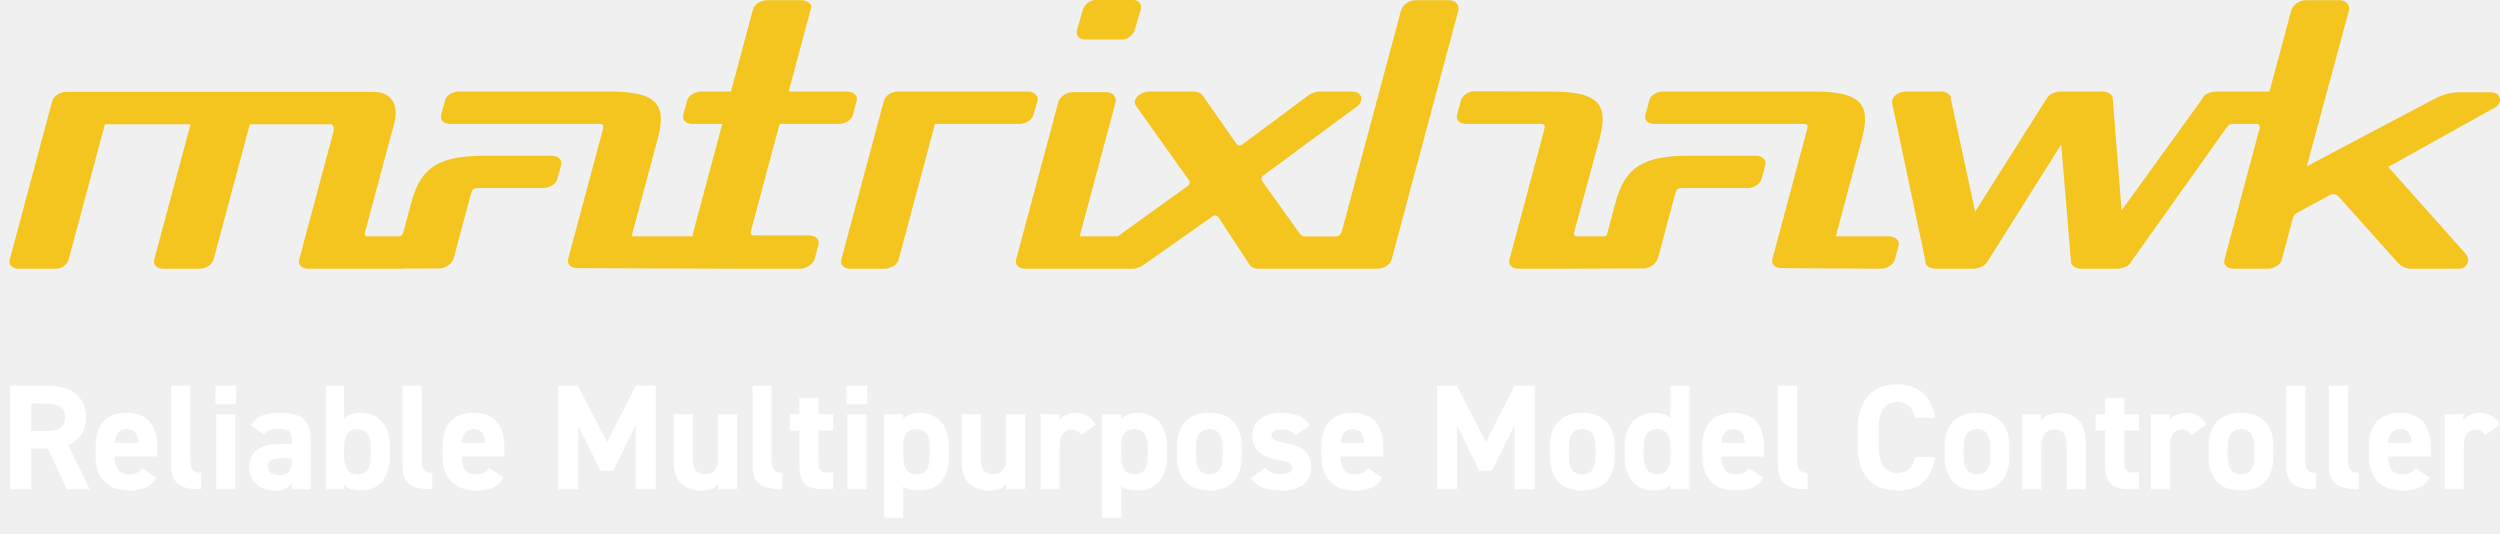
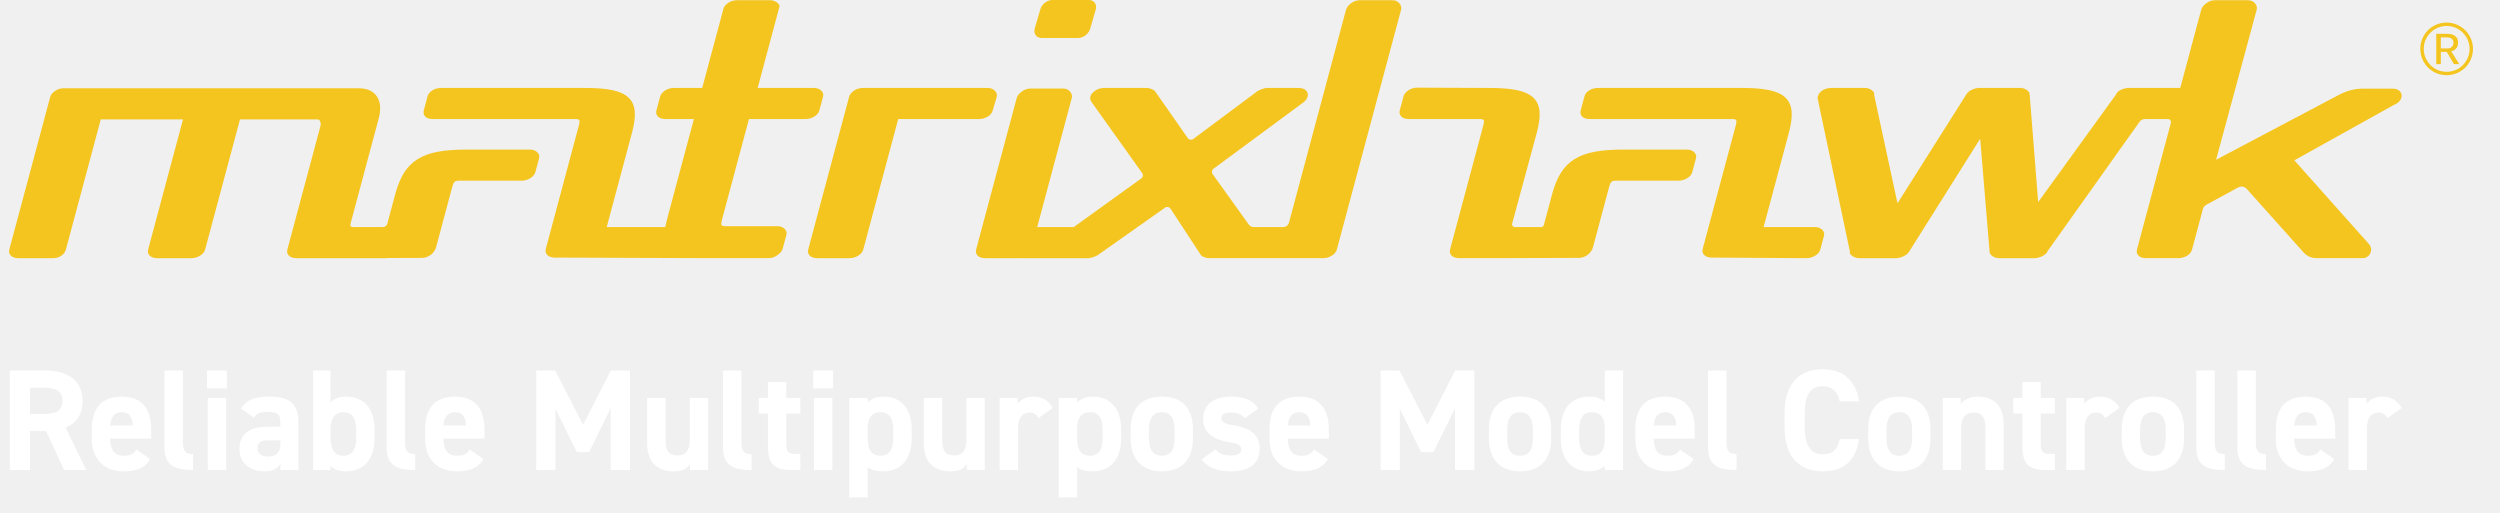
- <svg xmlns="http://www.w3.org/2000/svg" id="a" viewBox="0 0 386.196 82.462">
+ <svg xmlns="http://www.w3.org/2000/svg" id="a" viewBox="0 0 402 82.462">
  <defs>
    <style>.c{fill:#fff;}.d{fill:#f5c51f;}</style>
  </defs>
  <g id="b">
    <path class="d" d="M85.217,24.054h-10.394c-1.722,0-3.21.118-4.462.354-1.253.236-2.321.63-3.207,1.18-.886.551-1.615,1.283-2.187,2.194-.573.913-1.044,2.061-1.415,3.445l-1.271,4.744c-.086.32-.375.542-.706.542h-4.891c-.235,0-.406-.223-.345-.45l4.578-17.086c.152-.568.222-1.136.211-1.706-.012-.569-.14-1.082-.386-1.541-.246-.458-.619-.829-1.116-1.113-.498-.284-1.177-.427-2.038-.427H10.291c-.534,0-1.013.142-1.436.426-.425.284-.688.615-.789.995L1.504,40.095c-.11.411-.027.75.25,1.018.275.269.681.403,1.214.403h5.535c.532,0,.989-.134,1.368-.401.379-.267.623-.605.733-1.014l5.602-20.907h13.223l-5.602,20.907c-.11.409-.026.748.251,1.014.276.268.682.401,1.215.401h5.474c.492,0,.958-.134,1.399-.401.44-.267.716-.605.825-1.014l5.602-20.907h12.424c.246,0,.406.126.483.378.076.252.081.504.013.755l-5.298,19.774c-.11.409-.026.748.251,1.014.276.268.682.401,1.215.401h14.453c.072,0,.139-.024.209-.029l5.537-.018c.985,0,1.986-.757,2.237-1.692l2.594-9.682c.118-.44.245-.724.382-.85.135-.125.367-.189.696-.189h10.086c.492,0,.958-.134,1.399-.401.441-.267.716-.606.826-1.015l.582-2.171c.101-.378.005-.708-.288-.991-.293-.283-.685-.425-1.178-.425Z" />
    <path class="d" d="M120.434,19.146h9.102c.492,0,.958-.132,1.398-.398.44-.264.714-.599.823-1.005l.589-2.198c.1-.374.003-.701-.291-.982-.294-.28-.686-.421-1.179-.421h-9.041l3.516-13.123c-.015-.251-.179-.479-.494-.682-.314-.203-.656-.306-1.025-.306h-5.289c-.533,0-1.012.142-1.436.423-.425.283-.686.612-.787.988l-3.403,12.7h-4.551c-.533,0-1.012.141-1.435.421-.423.28-.686.608-.786.982l-.589,2.198c-.109.406-.023.74.254,1.005.277.265.683.398,1.216.398h4.551l-4.225,15.768c-.155.578-.282,1.109-.385,1.599h-9.406l4.068-15.181c.372-1.387.516-2.538.433-3.453-.084-.915-.42-1.647-1.01-2.199-.591-.552-1.448-.946-2.574-1.183-1.126-.236-2.549-.355-4.272-.355h-23.248c-.533,0-1.008.126-1.423.377-.417.252-.679.583-.789.991l-.582,2.171c-.118.441-.05.795.208,1.062.256.268.671.401,1.245.401h22.941c.328,0,.526.063.595.19.068.126.052.378-.049.756l-5.335,19.91c-.11.41-.027.749.25,1.017.276.268.681.402,1.215.402l25.209.094c.015,0,.029-.006.044-.006.152.001.286.006.444.006h8.672c.492,0,.967-.165,1.424-.496.458-.33.737-.684.838-1.062l.582-2.171c.101-.378.005-.708-.288-.991-.293-.283-.686-.424-1.178-.424h-8.365c-.328,0-.527-.064-.595-.19-.069-.127-.043-.412.076-.857l4.335-16.178Z" />
    <path class="d" d="M158.805,18.765c.436-.253.711-.588.822-1.001l.635-2.144c.102-.381.01-.722-.279-1.024-.288-.301-.678-.453-1.169-.453h-20.05c-.534,0-1.013.142-1.436.426-.425.284-.688.615-.789.995l-6.573,24.53c-.11.411-.027.75.25,1.018.276.269.681.403,1.214.403h5.166c.492,0,.958-.134,1.399-.402.441-.268.716-.607.826-1.017l5.614-20.951h12.977c.493,0,.956-.127,1.395-.381Z" />
    <path class="d" d="M167.499,6.107h5.874c.843,0,1.71-.684,1.936-1.527l.894-3.054c.226-.843-.274-1.527-1.118-1.527h-5.874c-.843,0-1.71.684-1.936,1.527l-.894,3.054c-.226.843.274,1.527,1.118,1.527Z" />
    <path class="d" d="M225.024.528c-.278-.33-.662-.495-1.15-.495h-5.191c-.53,0-1.012.165-1.446.495-.435.33-.702.683-.803,1.06l-9.166,34.209c-.113.423-.496.717-.934.717h-4.742c-.312,0-.604-.15-.786-.404l-5.818-8.119c-.196-.273-.136-.653.135-.853l14.463-10.674c.354-.252.582-.569.684-.948.093-.346.014-.662-.238-.947-.253-.284-.666-.426-1.24-.426h-5.043c-.206,0-.466.055-.782.165-.317.111-.574.228-.771.354l-10.326,7.691c-.278.207-.673.143-.871-.141l-5.237-7.503c-.123-.157-.322-.291-.6-.401-.278-.11-.52-.165-.725-.165h-6.827c-.574,0-1.073.142-1.497.425-.424.284-.684.6-.777.946-.085.316-.021.615.19.898l8.138,11.42c.196.276.133.658-.141.856l-10.86,7.824h-5.88l5.551-20.718c.101-.377.013-.731-.265-1.062-.278-.331-.662-.496-1.15-.496h-5.191c-.53,0-1.012.165-1.447.496-.435.33-.702.684-.803,1.062l-6.512,24.305c-.11.409-.028.748.247,1.014.274.268.676.401,1.206.401h5.191c.025,0,.049-.01.074-.01.027,0,.046.01.073.01h11.255c.205,0,.465-.055.782-.165.316-.11.549-.213.697-.307l10.856-7.656c.284-.2.678-.125.869.165l4.846,7.396c.081.158.27.291.569.401.298.111.549.165.755.165h18.374c.488,0,.952-.134,1.39-.401.438-.267.712-.605.822-1.014L225.289,1.59c.101-.378.013-.731-.265-1.062Z" />
    <path class="d" d="M271.243,24.054h-10.394c-1.722,0-3.209.118-4.462.354-1.253.236-2.322.63-3.207,1.18-.886.551-1.615,1.283-2.187,2.194-.573.913-1.045,2.061-1.415,3.445l-1.329,4.959c-.052.193-.227.327-.426.327h-4.242c-.291,0-.502-.276-.426-.557l3.971-14.64c.371-1.384.513-2.532.427-3.445-.086-.912-.426-1.644-1.022-2.194-.596-.55-1.46-.944-2.594-1.18-1.134-.236-2.567-.354-4.298-.354l-11.735-.047c-.533,0-1.013.141-1.436.424-.425.283-.687.614-.788.991l-.594,2.218c-.11.409-.027.748.251,1.014.276.268.682.401,1.215.401h11.439c.328,0,.526.063.596.189.068.126.043.409-.075.849l-5.336,19.916c-.11.409-.025.748.256,1.014.278.268.687.401,1.223.401h5.142s.007-.001.01-.001l14.102-.046c.985,0,1.987-.758,2.237-1.692l2.594-9.681c.118-.44.245-.724.382-.85.135-.125.367-.189.696-.189h10.087c.491,0,.958-.134,1.399-.401.44-.267.716-.606.826-1.015l.582-2.171c.101-.378.004-.708-.288-.991-.293-.283-.686-.425-1.178-.425Z" />
    <path class="d" d="M291.83,36.513h-8.241l4.068-15.181c.372-1.387.515-2.538.433-3.453-.083-.915-.419-1.647-1.01-2.199-.59-.552-1.448-.946-2.573-1.183-1.127-.236-2.55-.355-4.272-.355h-23.249c-.533,0-1.008.126-1.423.377-.417.252-.679.583-.788.991l-.582,2.171c-.118.441-.05.795.207,1.062.257.268.671.401,1.245.401h22.941c.328,0,.526.063.595.19.068.126.053.378-.049.756l-5.335,19.91c-.11.41-.027.749.25,1.017.276.268.681.402,1.214.402l15.228.094c.492,0,.958-.134,1.399-.401.441-.267.716-.605.825-1.014l.582-2.171c.101-.378.005-.708-.288-.991-.294-.283-.686-.424-1.178-.424Z" />
    <path class="d" d="M385.925,14.703c-.248-.299-.659-.449-1.233-.449h-4.792c-1.248,0-2.562.343-3.782.988l-19.768,10.444,6.517-24.094c.101-.378.012-.731-.269-1.063-.28-.331-.666-.496-1.159-.496h-5.227c-.533,0-1.019.165-1.455.495-.438.331-.706.684-.807,1.062l-3.364,12.553h-8.273c-.369,0-.761.087-1.177.259-.416.173-.706.418-.872.731l.074-.047-12.6,17.414-1.373-17.367c-.015-.252-.18-.479-.493-.684-.315-.204-.657-.307-1.025-.307h-6.581c-.368,0-.763.094-1.182.283-.42.189-.714.441-.88.755l.013-.047-11.1,17.556-3.783-17.556h.061c-.015-.252-.18-.479-.493-.684-.315-.204-.657-.307-1.025-.307h-5.351c-.574,0-1.059.127-1.455.379-.396.253-.645.568-.746.946-.017.063-.034.127-.051.19-.017.063-.006.174.034.332l5.173,24.534h-.061c.014.252.179.48.493.684.315.205.656.307,1.025.307h5.966c.368,0,.765-.102,1.188-.307.424-.204.715-.449.872-.731l-.013.047,11.463-18.217,1.515,18.217c.014.252.179.48.493.684.315.205.657.307,1.025.307h5.72c.369,0,.765-.102,1.189-.307.424-.204.714-.449.872-.731l-.074.047,14.884-20.935c.198-.279.519-.444.861-.444h3.698c.326,0,.564.31.48.625l-5.447,20.329c-.11.409-.027.748.251,1.014.276.268.682.401,1.215.401h5.166c.492,0,.957-.125,1.393-.378.437-.251.709-.582.819-.991l1.746-6.516c.08-.299.279-.552.551-.7l5.127-2.788c.459-.25,1.03-.152,1.379.237l9.134,10.206c.529.591,1.285.929,2.079.929h7.418c1.177,0,1.801-1.391,1.018-2.27l-11.995-13.463,16.047-8.93-.074.047c.691-.283,1.109-.693,1.252-1.228.093-.346.014-.669-.233-.968Z" />
    <path class="c" d="M10.291,75.577l-2.874-6.281h-2.596v6.281H1.576v-15.992h5.725c3.685,0,5.98,1.646,5.98,4.89,0,2.156-.997,3.569-2.735,4.288l3.314,6.814h-3.569ZM7,66.562c1.923,0,3.036-.417,3.036-2.086s-1.113-2.132-3.036-2.132h-2.179v4.219h2.179Z" />
    <path class="c" d="M24.153,73.815c-.811,1.414-2.155,1.971-4.241,1.971-3.477,0-5.146-2.249-5.146-5.238v-1.576c0-3.5,1.762-5.192,4.775-5.192,3.268,0,4.775,1.901,4.775,5.423v1.321h-6.606c.023,1.6.533,2.758,2.179,2.758,1.229,0,1.623-.37,2.063-.996l2.202,1.529ZM17.71,68.415h3.639c-.07-1.506-.672-2.132-1.785-2.132-1.182,0-1.738.811-1.854,2.132Z" />
    <path class="c" d="M26.45,59.585h2.967v11.611c0,1.252.371,1.831,1.623,1.831v2.55c-3.129,0-4.589-.812-4.589-3.709v-12.283Z" />
    <path class="c" d="M33.288,59.585h3.198v2.874h-3.198v-2.874ZM33.404,63.989h2.967v11.588h-2.967v-11.588Z" />
    <path class="c" d="M42.792,68.624h2.294v-.673c0-1.297-.394-1.714-2.062-1.714-1.136,0-1.692.162-2.179.927l-2.086-1.46c.858-1.414,2.156-1.924,4.543-1.924,2.99,0,4.682.881,4.682,4.195v7.603h-2.897v-1.02c-.463.788-1.159,1.229-2.503,1.229-2.411,0-4.08-1.275-4.08-3.64,0-2.457,1.854-3.522,4.288-3.522ZM45.086,70.803h-1.947c-1.205,0-1.738.394-1.738,1.298,0,.881.672,1.298,1.692,1.298,1.344,0,1.993-.579,1.993-2.155v-.44Z" />
    <path class="c" d="M53.154,64.707c.625-.672,1.506-.927,2.503-.927,2.781,0,4.566,1.808,4.566,5.285v1.391c0,3.175-1.507,5.331-4.566,5.331-1.136,0-1.947-.302-2.503-.904v.695h-2.805v-15.992h2.805v5.122ZM57.279,70.362v-1.205c0-1.854-.603-2.874-2.063-2.874s-2.062,1.02-2.062,2.874v1.205c0,1.669.51,2.92,2.062,2.92,1.6,0,2.063-1.251,2.063-2.92Z" />
    <path class="c" d="M62.171,59.585h2.967v11.611c0,1.252.371,1.831,1.623,1.831v2.55c-3.129,0-4.589-.812-4.589-3.709v-12.283Z" />
    <path class="c" d="M77.748,73.815c-.811,1.414-2.155,1.971-4.241,1.971-3.477,0-5.146-2.249-5.146-5.238v-1.576c0-3.5,1.762-5.192,4.775-5.192,3.268,0,4.775,1.901,4.775,5.423v1.321h-6.606c.023,1.6.533,2.758,2.179,2.758,1.229,0,1.623-.37,2.063-.996l2.202,1.529ZM71.304,68.415h3.639c-.07-1.506-.672-2.132-1.785-2.132-1.182,0-1.739.811-1.854,2.132Z" />
    <path class="c" d="M93.766,68.299l4.45-8.714h3.083v15.992h-3.106v-9.92l-3.477,7.046h-1.97l-3.431-6.976v9.85h-3.083v-15.992h3.036l4.497,8.714Z" />
    <path class="c" d="M113.864,75.577h-2.897v-.974c-.487.788-1.113,1.183-2.643,1.183-2.341,0-4.265-1.159-4.265-4.566v-7.231h2.967v6.791c0,1.831.649,2.457,1.877,2.457,1.368,0,2.017-.835,2.017-2.434v-6.814h2.943v11.588Z" />
    <path class="c" d="M116.253,59.585h2.967v11.611c0,1.252.371,1.831,1.623,1.831v2.55c-3.129,0-4.589-.812-4.589-3.709v-12.283Z" />
    <path class="c" d="M122.001,63.989h1.483v-2.55h2.943v2.55h2.271v2.503h-2.271v4.844c0,1.158.232,1.646,1.321,1.646h.95v2.596h-1.251c-2.805,0-3.963-.788-3.963-3.778v-5.307h-1.483v-2.503Z" />
    <path class="c" d="M130.764,59.585h3.198v2.874h-3.198v-2.874ZM130.88,63.989h2.967v11.588h-2.967v-11.588Z" />
    <path class="c" d="M146.595,70.548c0,3.013-1.53,5.238-4.52,5.238-1.205,0-2.017-.232-2.55-.673v4.868h-2.967v-15.993h2.967v.765c.557-.626,1.391-.974,2.572-.974,2.689,0,4.497,1.877,4.497,5.192v1.576ZM143.628,70.362v-1.205c0-1.854-.579-2.874-2.04-2.874-1.413,0-2.062.927-2.062,2.618v1.461c0,1.669.394,2.92,2.062,2.92,1.6,0,2.04-1.251,2.04-2.92Z" />
    <path class="c" d="M158.348,75.577h-2.897v-.974c-.486.788-1.112,1.183-2.642,1.183-2.342,0-4.266-1.159-4.266-4.566v-7.231h2.967v6.791c0,1.831.649,2.457,1.878,2.457,1.367,0,2.017-.835,2.017-2.434v-6.814h2.943v11.588Z" />
    <path class="c" d="M167.017,67.21c-.301-.44-.718-.88-1.46-.88-1.112,0-1.854.811-1.854,2.433v6.814h-2.967v-11.588h2.897v.973c.395-.579,1.159-1.182,2.526-1.182,1.391,0,2.434.603,3.129,1.808l-2.271,1.622Z" />
    <path class="c" d="M180.277,70.548c0,3.013-1.529,5.238-4.52,5.238-1.205,0-2.017-.232-2.55-.673v4.868h-2.967v-15.993h2.967v.765c.557-.626,1.392-.974,2.573-.974,2.688,0,4.496,1.877,4.496,5.192v1.576ZM177.31,70.362v-1.205c0-1.854-.579-2.874-2.039-2.874-1.414,0-2.063.927-2.063,2.618v1.461c0,1.669.395,2.92,2.063,2.92,1.599,0,2.039-1.251,2.039-2.92Z" />
    <path class="c" d="M191.821,70.455c0,3.175-1.506,5.331-5.006,5.331-3.361,0-5.007-2.086-5.007-5.331v-1.391c0-3.477,1.831-5.285,5.007-5.285,3.222,0,5.006,1.808,5.006,5.285v1.391ZM188.877,70.362v-1.205c0-1.854-.603-2.874-2.062-2.874s-2.063,1.02-2.063,2.874v1.205c0,1.669.418,2.92,2.063,2.92,1.622,0,2.062-1.251,2.062-2.92Z" />
    <path class="c" d="M200.144,67.257c-.51-.603-1.021-.927-2.271-.927-.766,0-1.461.232-1.461.904,0,.695.626.95,1.854,1.136,2.852.44,4.288,1.529,4.288,3.824,0,2.225-1.553,3.593-4.543,3.593-2.364,0-3.801-.58-4.798-1.924l2.271-1.623c.464.626,1.043.997,2.48.997,1.02,0,1.646-.348,1.646-.95,0-.719-.51-.95-1.971-1.183-2.41-.394-4.172-1.414-4.172-3.755,0-2.201,1.576-3.569,4.474-3.569,1.9,0,3.477.44,4.381,1.924l-2.179,1.553Z" />
    <path class="c" d="M213.519,73.815c-.812,1.414-2.156,1.971-4.242,1.971-3.477,0-5.146-2.249-5.146-5.238v-1.576c0-3.5,1.762-5.192,4.775-5.192,3.268,0,4.774,1.901,4.774,5.423v1.321h-6.605c.022,1.6.532,2.758,2.179,2.758,1.228,0,1.622-.37,2.062-.996l2.202,1.529ZM207.076,68.415h3.639c-.069-1.506-.672-2.132-1.785-2.132-1.182,0-1.738.811-1.854,2.132Z" />
    <path class="c" d="M229.538,68.299l4.45-8.714h3.082v15.992h-3.105v-9.92l-3.477,7.046h-1.971l-3.43-6.976v9.85h-3.083v-15.992h3.036l4.497,8.714Z" />
    <path class="c" d="M249.426,70.455c0,3.175-1.506,5.331-5.006,5.331-3.361,0-5.007-2.086-5.007-5.331v-1.391c0-3.477,1.831-5.285,5.007-5.285,3.222,0,5.006,1.808,5.006,5.285v1.391ZM246.483,70.362v-1.205c0-1.854-.603-2.874-2.062-2.874s-2.063,1.02-2.063,2.874v1.205c0,1.669.418,2.92,2.063,2.92,1.622,0,2.062-1.251,2.062-2.92Z" />
    <path class="c" d="M258.049,59.585h2.943v15.992h-2.943v-.672c-.603.556-1.391.881-2.479.881-3.037,0-4.59-2.156-4.59-5.238v-1.576c0-3.384,1.831-5.192,4.59-5.192.996,0,1.831.255,2.479.812v-5.006ZM258.049,70.362v-1.461c0-1.691-.672-2.618-2.062-2.618-1.46,0-2.063,1.02-2.063,2.874v1.205c0,1.669.464,2.92,2.063,2.92,1.669,0,2.062-1.251,2.062-2.92Z" />
    <path class="c" d="M272.353,73.815c-.812,1.414-2.156,1.971-4.242,1.971-3.477,0-5.146-2.249-5.146-5.238v-1.576c0-3.5,1.762-5.192,4.775-5.192,3.268,0,4.774,1.901,4.774,5.423v1.321h-6.605c.022,1.6.532,2.758,2.179,2.758,1.228,0,1.622-.37,2.062-.996l2.202,1.529ZM265.91,68.415h3.639c-.069-1.506-.672-2.132-1.785-2.132-1.182,0-1.738.811-1.854,2.132Z" />
    <path class="c" d="M274.648,59.585h2.967v11.611c0,1.252.371,1.831,1.623,1.831v2.55c-3.129,0-4.59-.812-4.59-3.709v-12.283Z" />
    <path class="c" d="M295.835,64.545c-.302-1.507-1.183-2.434-2.759-2.434-1.877,0-2.874,1.274-2.874,4.334v2.271c0,2.967.997,4.334,2.874,4.334,1.623,0,2.411-.812,2.759-2.434h3.082c-.532,3.593-2.549,5.169-5.841,5.169-3.592,0-6.118-2.179-6.118-7.069v-2.271c0-4.937,2.526-7.069,6.118-7.069,3.176,0,5.331,1.669,5.864,5.169h-3.105Z" />
    <path class="c" d="M310.416,70.455c0,3.175-1.506,5.331-5.006,5.331-3.361,0-5.007-2.086-5.007-5.331v-1.391c0-3.477,1.831-5.285,5.007-5.285,3.222,0,5.006,1.808,5.006,5.285v1.391ZM307.472,70.362v-1.205c0-1.854-.603-2.874-2.062-2.874s-2.062,1.02-2.062,2.874v1.205c0,1.669.417,2.92,2.062,2.92,1.622,0,2.062-1.251,2.062-2.92Z" />
    <path class="c" d="M312.387,63.989h2.897v.973c.44-.579,1.368-1.182,2.666-1.182,2.341,0,4.241,1.113,4.241,4.542v7.255h-2.943v-6.791c0-1.808-.649-2.457-1.854-2.457-1.367,0-2.04.904-2.04,2.433v6.814h-2.967v-11.588Z" />
    <path class="c" d="M323.722,63.989h1.483v-2.55h2.944v2.55h2.271v2.503h-2.271v4.844c0,1.158.231,1.646,1.32,1.646h.951v2.596h-1.252c-2.805,0-3.964-.788-3.964-3.778v-5.307h-1.483v-2.503Z" />
    <path class="c" d="M338.534,67.21c-.301-.44-.718-.88-1.46-.88-1.112,0-1.854.811-1.854,2.433v6.814h-2.967v-11.588h2.897v.973c.395-.579,1.159-1.182,2.526-1.182,1.391,0,2.434.603,3.129,1.808l-2.271,1.622Z" />
    <path class="c" d="M351.191,70.455c0,3.175-1.506,5.331-5.006,5.331-3.361,0-5.007-2.086-5.007-5.331v-1.391c0-3.477,1.831-5.285,5.007-5.285,3.222,0,5.006,1.808,5.006,5.285v1.391ZM348.248,70.362v-1.205c0-1.854-.603-2.874-2.062-2.874s-2.062,1.02-2.062,2.874v1.205c0,1.669.417,2.92,2.062,2.92,1.622,0,2.062-1.251,2.062-2.92Z" />
    <path class="c" d="M353.163,59.585h2.967v11.611c0,1.252.371,1.831,1.623,1.831v2.55c-3.129,0-4.59-.812-4.59-3.709v-12.283Z" />
    <path class="c" d="M359.769,59.585h2.967v11.611c0,1.252.371,1.831,1.623,1.831v2.55c-3.129,0-4.59-.812-4.59-3.709v-12.283Z" />
    <path class="c" d="M375.345,73.815c-.812,1.414-2.156,1.971-4.242,1.971-3.477,0-5.146-2.249-5.146-5.238v-1.576c0-3.5,1.762-5.192,4.775-5.192,3.268,0,4.774,1.901,4.774,5.423v1.321h-6.605c.022,1.6.532,2.758,2.179,2.758,1.228,0,1.622-.37,2.062-.996l2.202,1.529ZM368.902,68.415h3.639c-.069-1.506-.672-2.132-1.785-2.132-1.182,0-1.738.811-1.854,2.132Z" />
    <path class="c" d="M383.922,67.21c-.301-.44-.718-.88-1.46-.88-1.112,0-1.854.811-1.854,2.433v6.814h-2.967v-11.588h2.897v.973c.395-.579,1.159-1.182,2.526-1.182,1.391,0,2.434.603,3.129,1.808l-2.271,1.622Z" />
  </g>
+   <text x="389" y="12" font-family="Arial,Helvetica,sans-serif" font-size="12" fill="#f5c51f">®</text>
</svg>
